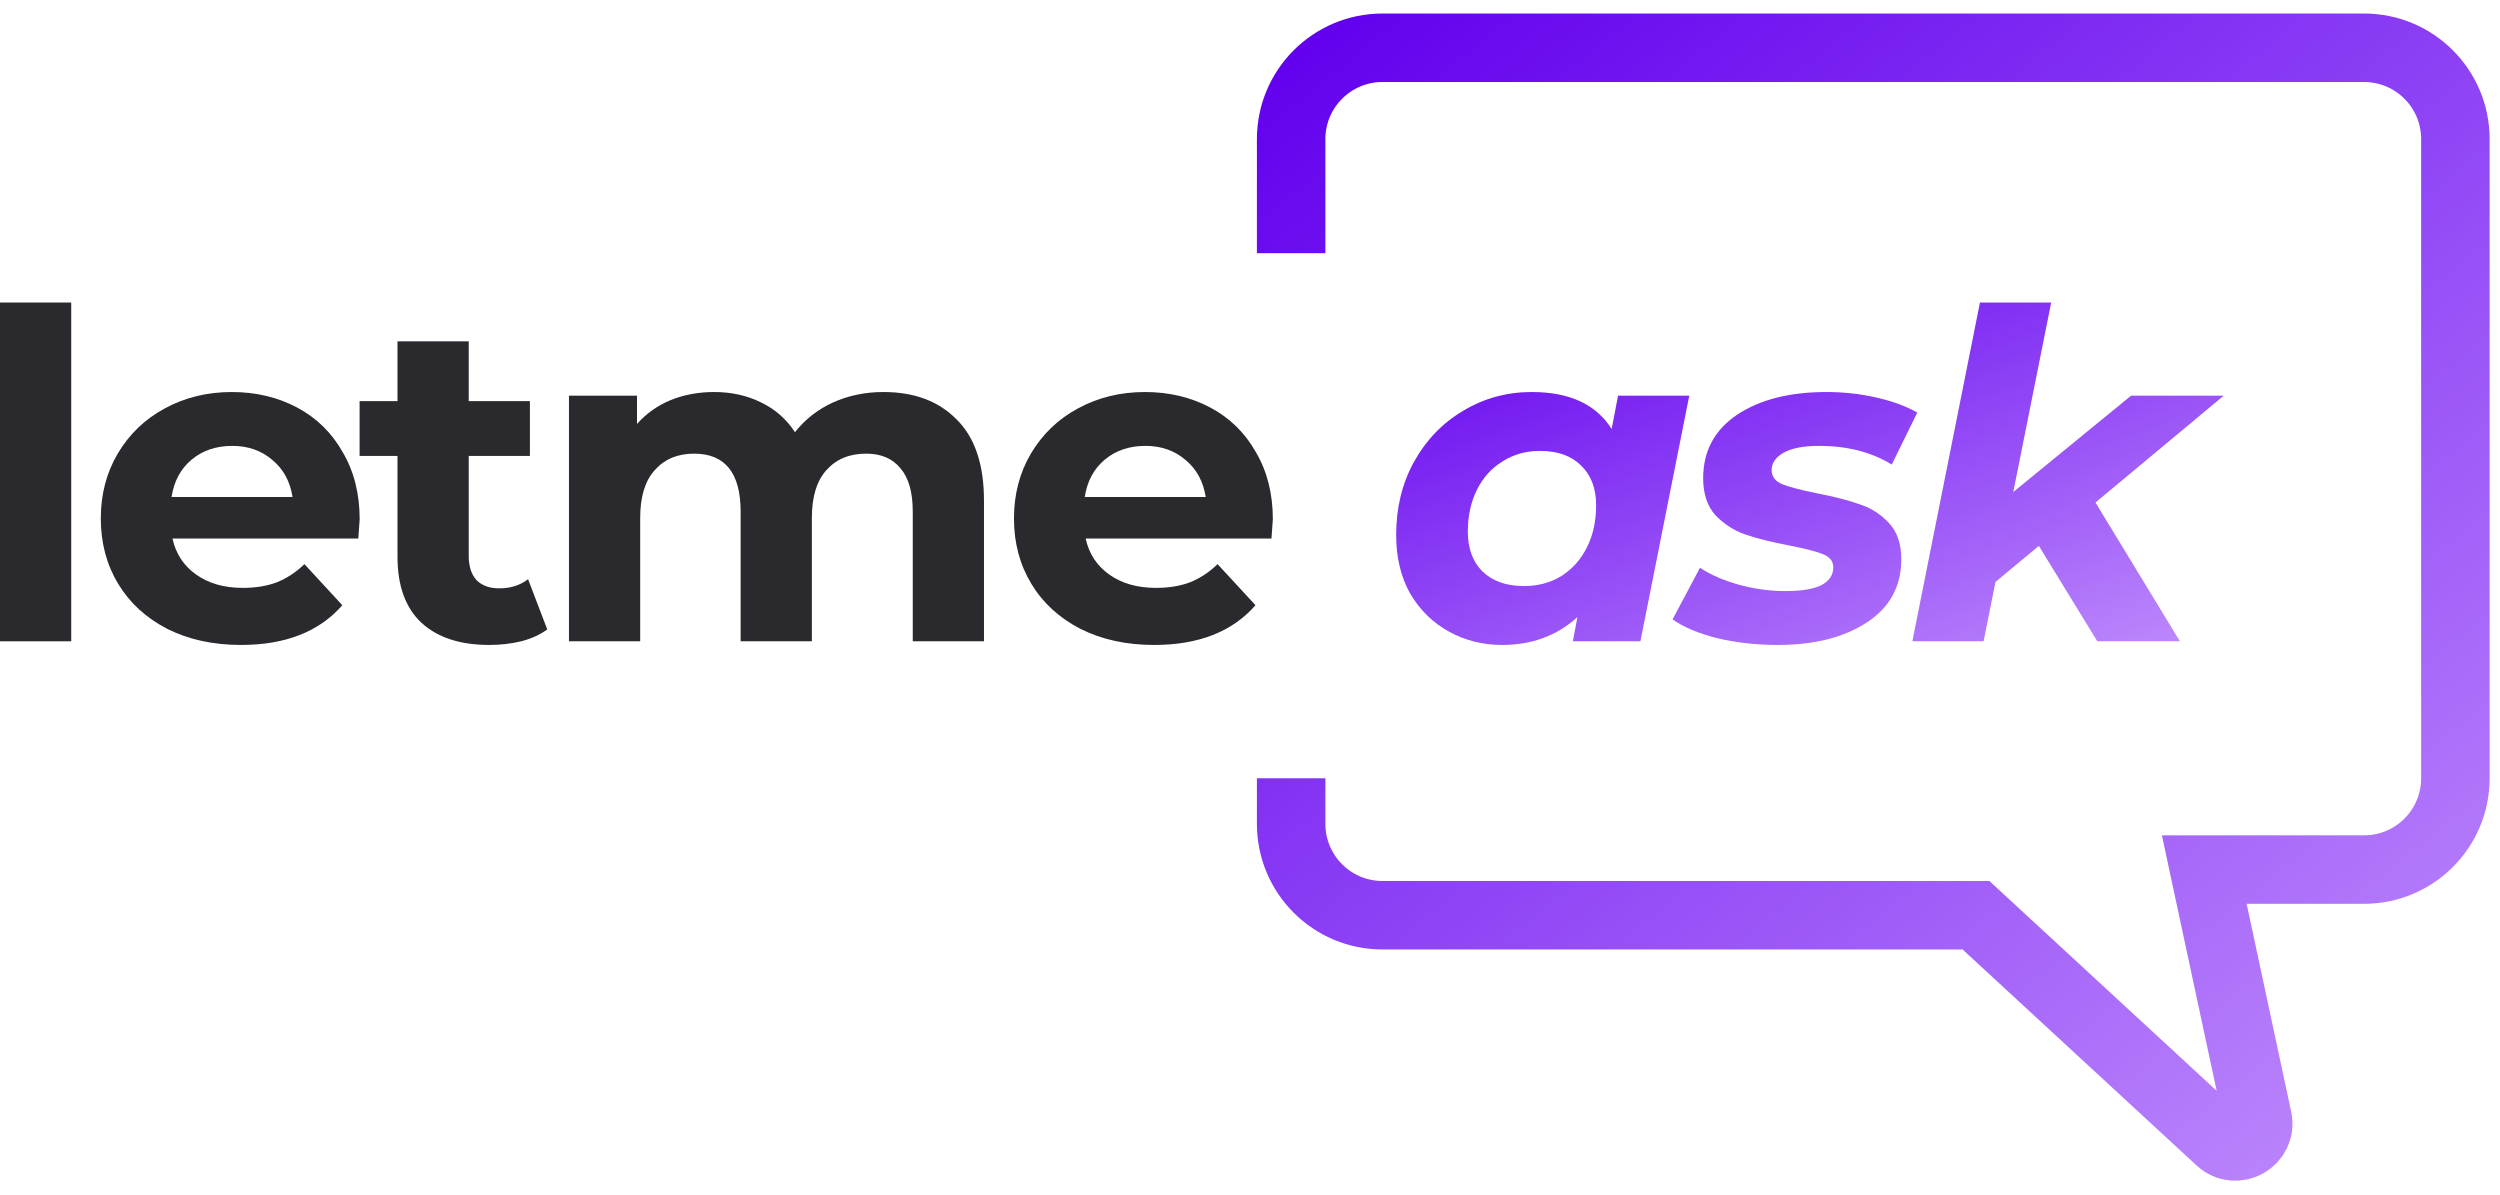
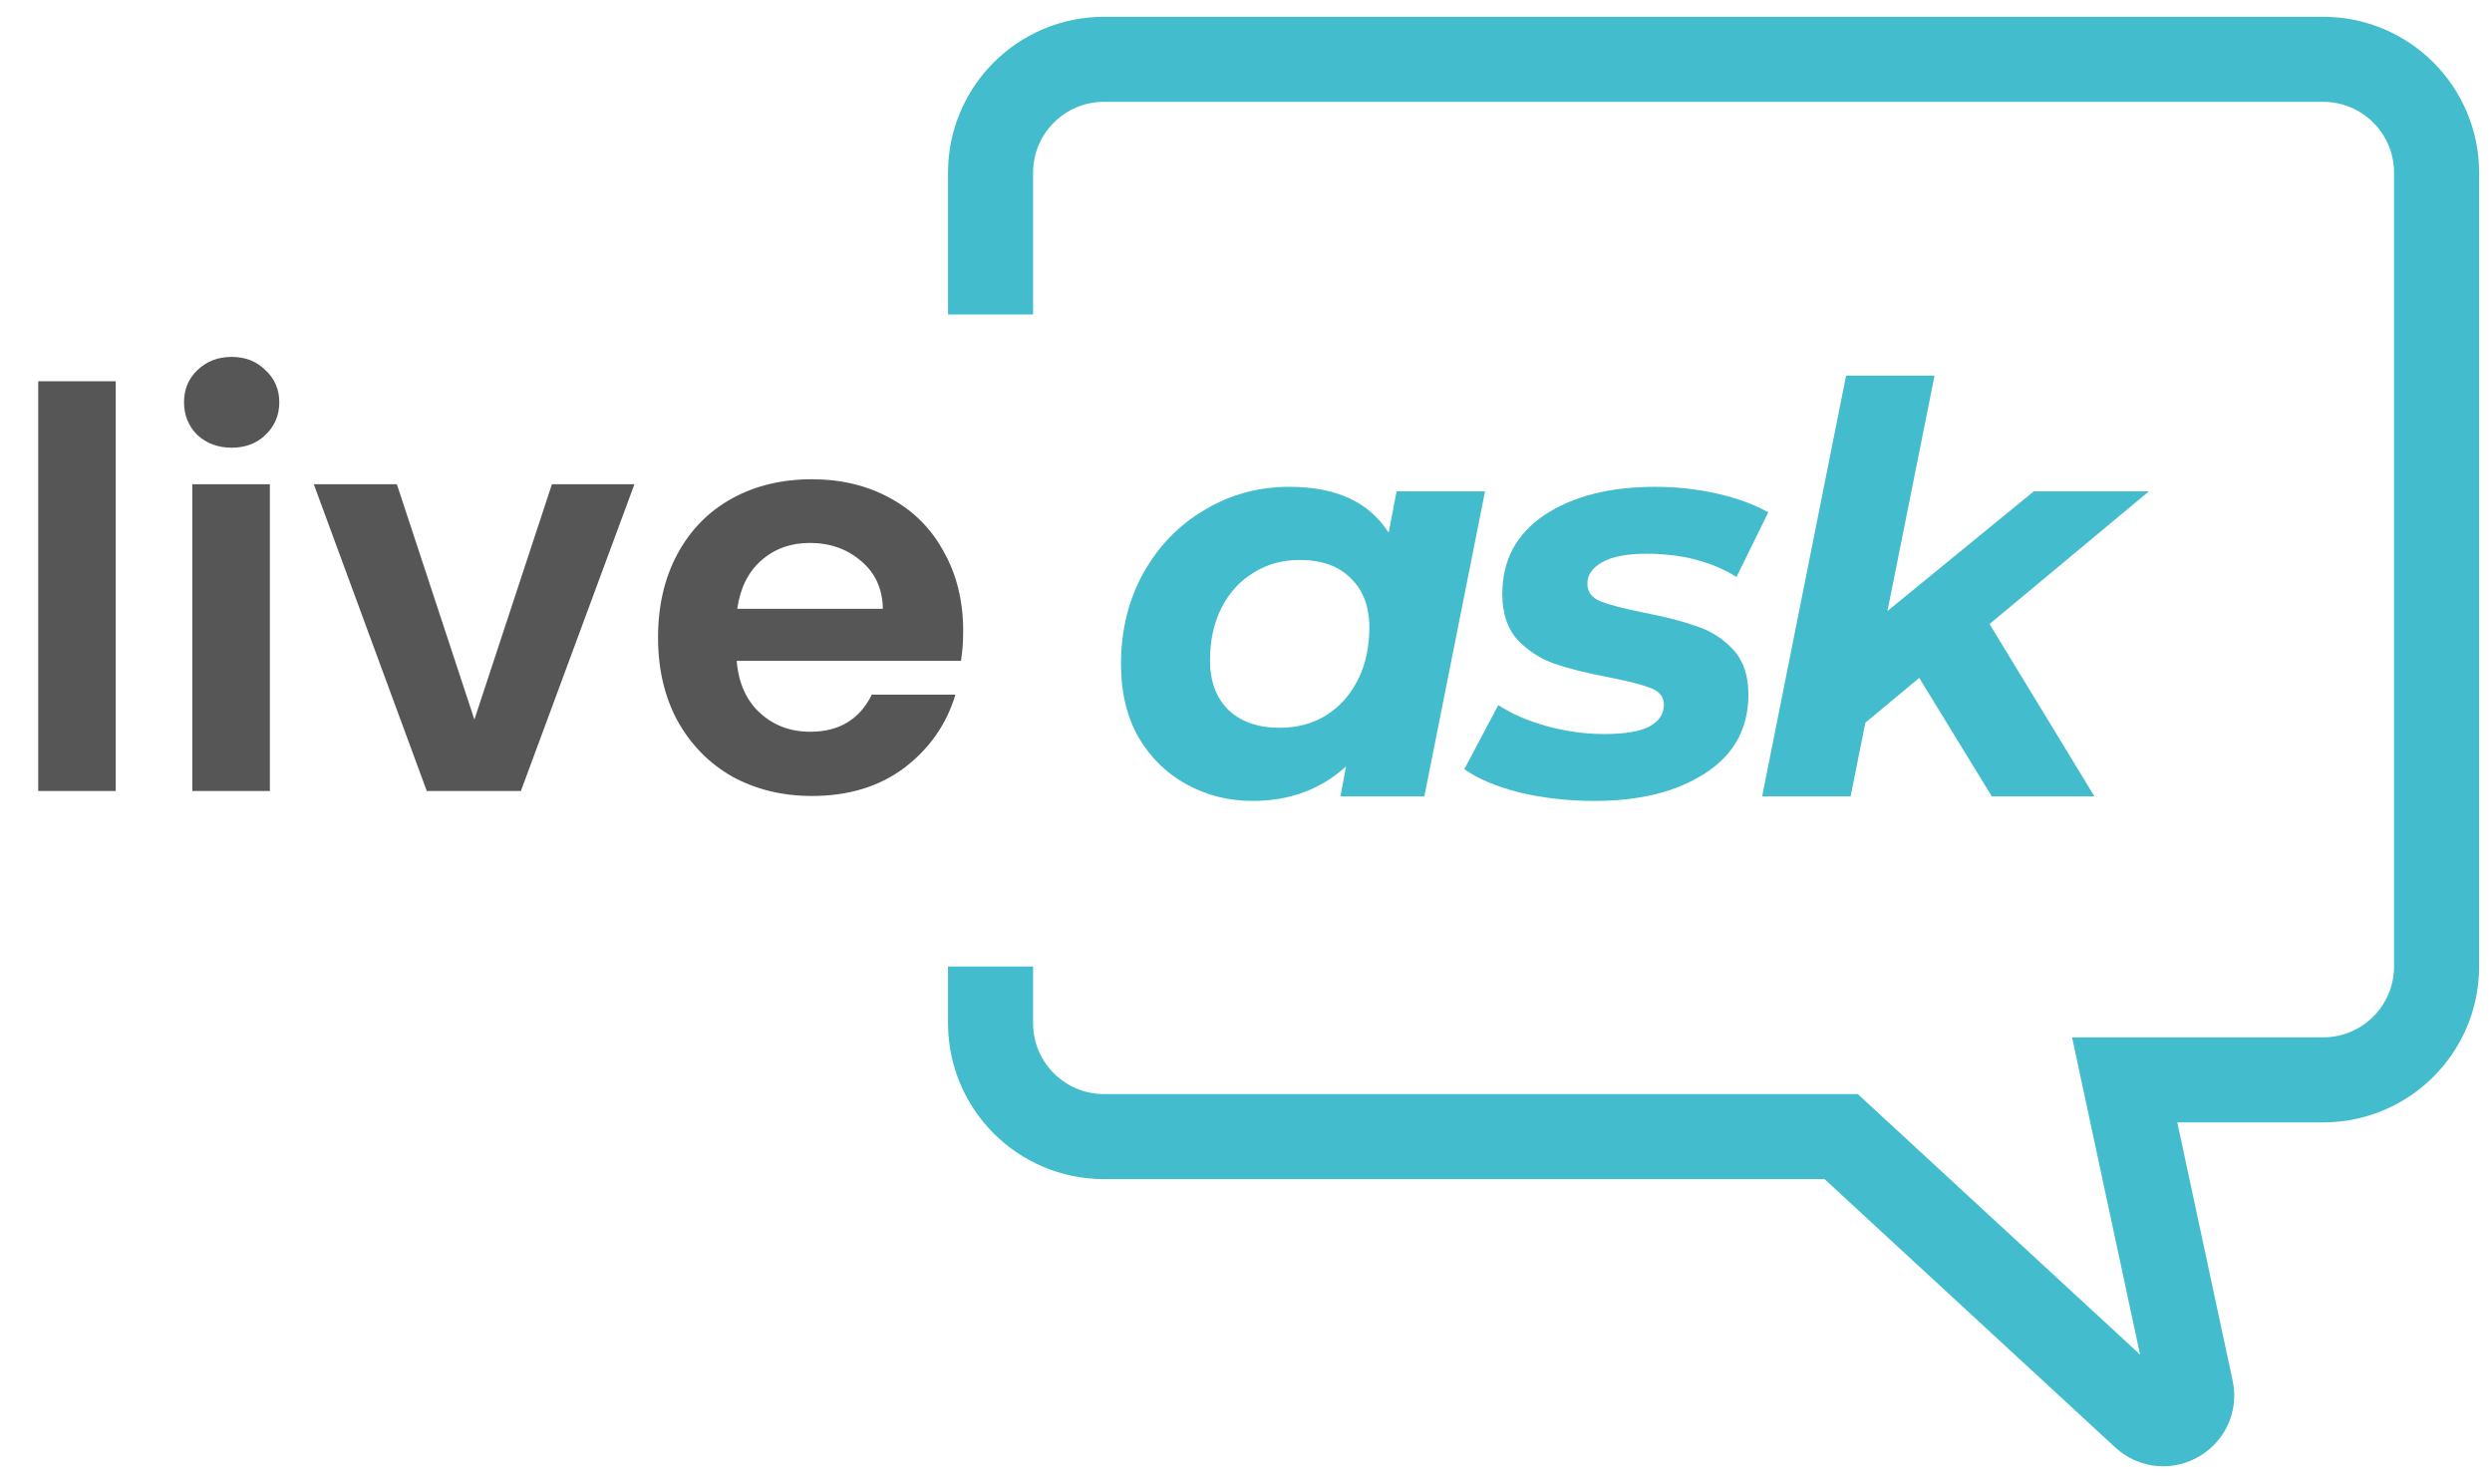
- <svg xmlns="http://www.w3.org/2000/svg" width="157" height="75" viewBox="0 0 157 75" fill="none">
-   <path d="M0 18.999H4.473V40.273H0V18.999Z" fill="#29292E" />
-   <path d="M22.587 32.618C22.587 32.675 22.558 33.077 22.501 33.822H10.832C11.042 34.778 11.539 35.533 12.323 36.087C13.106 36.642 14.081 36.919 15.247 36.919C16.05 36.919 16.757 36.804 17.369 36.575C18 36.326 18.583 35.944 19.118 35.428L21.498 38.008C20.045 39.671 17.923 40.503 15.133 40.503C13.393 40.503 11.854 40.168 10.516 39.499C9.178 38.811 8.146 37.865 7.42 36.661C6.693 35.457 6.33 34.09 6.33 32.561C6.33 31.051 6.684 29.694 7.391 28.489C8.117 27.266 9.102 26.32 10.344 25.651C11.606 24.963 13.011 24.619 14.559 24.619C16.069 24.619 17.436 24.944 18.659 25.593C19.883 26.243 20.838 27.18 21.526 28.403C22.234 29.608 22.587 31.012 22.587 32.618ZM14.588 28.002C13.575 28.002 12.724 28.289 12.036 28.862C11.348 29.436 10.927 30.219 10.774 31.213H18.372C18.22 30.238 17.799 29.464 17.111 28.891C16.423 28.298 15.582 28.002 14.588 28.002Z" fill="#29292E" />
-   <path d="M34.367 39.528C33.928 39.853 33.383 40.102 32.733 40.273C32.102 40.426 31.433 40.503 30.726 40.503C28.891 40.503 27.467 40.035 26.454 39.098C25.46 38.161 24.963 36.785 24.963 34.969V28.633H22.583V25.192H24.963V21.436H29.436V25.192H33.278V28.633H29.436V34.912C29.436 35.562 29.598 36.068 29.923 36.431C30.267 36.776 30.745 36.948 31.357 36.948C32.064 36.948 32.666 36.756 33.163 36.374L34.367 39.528Z" fill="#29292E" />
-   <path d="M55.486 24.619C57.417 24.619 58.946 25.192 60.074 26.339C61.221 27.467 61.794 29.168 61.794 31.443V40.273H57.321V32.131C57.321 30.907 57.063 29.999 56.547 29.407C56.05 28.795 55.333 28.489 54.397 28.489C53.345 28.489 52.514 28.833 51.902 29.522C51.291 30.191 50.985 31.194 50.985 32.532V40.273H46.512V32.131C46.512 29.703 45.537 28.489 43.587 28.489C42.555 28.489 41.733 28.833 41.122 29.522C40.51 30.191 40.204 31.194 40.204 32.532V40.273H35.731V24.848H40.003V26.626C40.577 25.976 41.275 25.479 42.096 25.135C42.938 24.791 43.855 24.619 44.849 24.619C45.938 24.619 46.923 24.838 47.802 25.278C48.681 25.699 49.389 26.32 49.924 27.142C50.555 26.339 51.348 25.718 52.304 25.278C53.279 24.838 54.339 24.619 55.486 24.619Z" fill="#29292E" />
-   <path d="M79.934 32.618C79.934 32.675 79.906 33.077 79.848 33.822H68.179C68.389 34.778 68.886 35.533 69.67 36.087C70.454 36.642 71.428 36.919 72.594 36.919C73.397 36.919 74.104 36.804 74.716 36.575C75.347 36.326 75.93 35.944 76.465 35.428L78.845 38.008C77.392 39.671 75.27 40.503 72.48 40.503C70.74 40.503 69.201 40.168 67.864 39.499C66.525 38.811 65.493 37.865 64.767 36.661C64.041 35.457 63.677 34.09 63.677 32.561C63.677 31.051 64.031 29.694 64.738 28.489C65.465 27.266 66.449 26.32 67.692 25.651C68.953 24.963 70.358 24.619 71.906 24.619C73.416 24.619 74.783 24.944 76.006 25.593C77.23 26.243 78.185 27.18 78.874 28.403C79.581 29.608 79.934 31.012 79.934 32.618ZM71.935 28.002C70.922 28.002 70.071 28.289 69.383 28.862C68.695 29.436 68.275 30.219 68.121 31.213H75.72C75.567 30.238 75.146 29.464 74.458 28.891C73.77 28.298 72.929 28.002 71.935 28.002Z" fill="#29292E" />
-   <path d="M106.086 24.848L103.018 40.273H98.775L99.061 38.754C97.781 39.92 96.204 40.503 94.331 40.503C93.126 40.503 92.018 40.226 91.005 39.671C89.992 39.117 89.179 38.324 88.567 37.292C87.975 36.24 87.679 35.007 87.679 33.593C87.679 31.892 88.051 30.363 88.797 29.006C89.561 27.629 90.594 26.559 91.894 25.794C93.193 25.011 94.627 24.619 96.194 24.619C98.564 24.619 100.237 25.393 101.212 26.941L101.613 24.848H106.086ZM95.707 36.804C96.586 36.804 97.37 36.594 98.058 36.173C98.746 35.734 99.281 35.132 99.664 34.367C100.046 33.602 100.237 32.723 100.237 31.729C100.237 30.678 99.922 29.846 99.291 29.235C98.679 28.623 97.819 28.317 96.71 28.317C95.831 28.317 95.047 28.537 94.359 28.977C93.671 29.397 93.136 29.99 92.754 30.754C92.371 31.519 92.18 32.398 92.18 33.392C92.18 34.444 92.486 35.275 93.098 35.887C93.728 36.498 94.598 36.804 95.707 36.804Z" fill="url(#paint0_linear)" />
-   <path d="M111.632 40.503C110.294 40.503 109.023 40.359 107.819 40.073C106.634 39.767 105.707 39.375 105.038 38.897L106.758 35.657C107.427 36.097 108.239 36.451 109.195 36.718C110.17 36.986 111.145 37.12 112.119 37.12C113.133 37.12 113.888 36.995 114.385 36.747C114.882 36.479 115.13 36.106 115.13 35.629C115.13 35.246 114.91 34.969 114.471 34.797C114.031 34.625 113.324 34.444 112.349 34.252C111.24 34.042 110.323 33.813 109.596 33.564C108.889 33.316 108.268 32.914 107.733 32.36C107.217 31.787 106.959 31.012 106.959 30.038C106.959 28.336 107.666 27.008 109.08 26.052C110.514 25.096 112.387 24.619 114.7 24.619C115.77 24.619 116.812 24.733 117.825 24.963C118.838 25.192 119.698 25.508 120.406 25.909L118.8 29.177C117.538 28.394 116.019 28.002 114.241 28.002C113.266 28.002 112.521 28.145 112.005 28.432C111.508 28.719 111.259 29.082 111.259 29.522C111.259 29.923 111.479 30.219 111.919 30.41C112.358 30.582 113.094 30.774 114.127 30.984C115.216 31.194 116.105 31.424 116.793 31.672C117.5 31.901 118.112 32.293 118.628 32.847C119.144 33.402 119.402 34.157 119.402 35.113C119.402 36.833 118.676 38.161 117.223 39.098C115.79 40.035 113.926 40.503 111.632 40.503Z" fill="url(#paint1_linear)" />
-   <path d="M131.595 31.557L136.899 40.273H131.71L128.04 34.281L125.316 36.546L124.57 40.273H120.097L124.341 18.999H128.814L126.434 30.898L133.831 24.848H139.652L131.595 31.557Z" fill="url(#paint2_linear)" />
-   <path d="M81.084 15.902V8.734C81.084 5.567 83.652 3 86.819 3H148.463C151.63 3 154.198 5.567 154.198 8.734V48.875C154.198 52.042 151.63 54.609 148.463 54.609H138.428L141.782 70.26C142.075 71.628 140.436 72.563 139.408 71.614L124.092 57.477H86.819C83.652 57.477 81.084 54.909 81.084 51.742V48.875" stroke="url(#paint3_linear)" stroke-width="4.301" />
-   <defs>
-     <linearGradient id="paint0_linear" x1="87.679" y1="18.999" x2="99.758" y2="53.111" gradientUnits="userSpaceOnUse">
-       <stop stop-color="#6200ee" />
-       <stop offset="1" stop-color="#bb86fc" />
-     </linearGradient>
-     <linearGradient id="paint1_linear" x1="87.679" y1="18.999" x2="99.758" y2="53.111" gradientUnits="userSpaceOnUse">
-       <stop stop-color="#6200ee" />
-       <stop offset="1" stop-color="#bb86fc" />
-     </linearGradient>
-     <linearGradient id="paint2_linear" x1="87.679" y1="18.999" x2="99.758" y2="53.111" gradientUnits="userSpaceOnUse">
-       <stop stop-color="#6200ee" />
-       <stop offset="1" stop-color="#bb86fc" />
-     </linearGradient>
-     <linearGradient id="paint3_linear" x1="81.084" y1="3" x2="141.295" y2="77.547" gradientUnits="userSpaceOnUse">
-       <stop stop-color="#6200ee" />
-       <stop offset="1" stop-color="#bb86fc" />
-     </linearGradient>
-   </defs>
+ <svg xmlns="http://www.w3.org/2000/svg" width="126" height="75" viewBox="0 0 126 75" fill="none">
+   <path d="M75.086 24.848L72.018 40.273H67.775L68.061 38.754C66.781 39.92 65.204 40.503 63.331 40.503C62.126 40.503 61.018 40.226 60.005 39.671C58.992 39.117 58.179 38.324 57.568 37.292C56.975 36.24 56.679 35.007 56.679 33.593C56.679 31.892 57.051 30.363 57.797 29.006C58.562 27.629 59.594 26.559 60.894 25.794C62.193 25.011 63.627 24.619 65.194 24.619C67.564 24.619 69.237 25.393 70.212 26.941L70.613 24.848H75.086ZM64.707 36.804C65.586 36.804 66.37 36.594 67.058 36.173C67.746 35.734 68.281 35.132 68.664 34.367C69.046 33.602 69.237 32.723 69.237 31.729C69.237 30.678 68.922 29.846 68.291 29.235C67.679 28.623 66.819 28.317 65.71 28.317C64.831 28.317 64.047 28.537 63.359 28.977C62.671 29.397 62.136 29.99 61.754 30.754C61.371 31.519 61.18 32.398 61.18 33.392C61.18 34.444 61.486 35.275 62.098 35.887C62.728 36.498 63.598 36.804 64.707 36.804Z" fill="#43BCCD" />
+   <path d="M80.632 40.503C79.294 40.503 78.023 40.359 76.819 40.073C75.634 39.767 74.707 39.375 74.038 38.897L75.758 35.657C76.427 36.097 77.239 36.451 78.195 36.718C79.17 36.986 80.145 37.12 81.119 37.12C82.133 37.12 82.888 36.995 83.385 36.747C83.882 36.479 84.13 36.106 84.13 35.629C84.13 35.246 83.91 34.969 83.471 34.797C83.031 34.625 82.324 34.444 81.349 34.252C80.24 34.042 79.323 33.813 78.596 33.564C77.889 33.316 77.268 32.914 76.733 32.36C76.217 31.787 75.959 31.012 75.959 30.038C75.959 28.336 76.666 27.008 78.08 26.052C79.514 25.096 81.387 24.619 83.7 24.619C84.77 24.619 85.812 24.733 86.825 24.963C87.838 25.192 88.698 25.508 89.406 25.909L87.8 29.177C86.538 28.394 85.019 28.002 83.241 28.002C82.266 28.002 81.521 28.145 81.005 28.432C80.508 28.719 80.259 29.082 80.259 29.522C80.259 29.923 80.479 30.219 80.919 30.41C81.358 30.582 82.094 30.774 83.127 30.984C84.216 31.194 85.105 31.424 85.793 31.672C86.5 31.901 87.112 32.293 87.628 32.847C88.144 33.402 88.402 34.157 88.402 35.113C88.402 36.833 87.676 38.161 86.223 39.098C84.79 40.035 82.926 40.503 80.632 40.503Z" fill="#43BCCD" />
+   <path d="M100.595 31.557L105.899 40.273H100.71L97.04 34.281L94.316 36.546L93.57 40.273H89.097L93.341 18.999H97.814L95.434 30.898L102.831 24.848H108.652L100.595 31.557Z" fill="#43BCCD" />
+   <path d="M50.084 15.902V8.734C50.084 5.567 52.652 3 55.819 3H117.463C120.63 3 123.198 5.567 123.198 8.734V48.875C123.198 52.042 120.63 54.609 117.463 54.609H107.428L110.782 70.26C111.075 71.628 109.436 72.563 108.408 71.614L93.092 57.477H55.819C52.652 57.477 50.084 54.909 50.084 51.742V48.875" stroke="#43BCCD" stroke-width="4.301" />
+   <path d="M5.852 19.28V40H1.932V19.28H5.852ZM11.713 22.64C11.022 22.64 10.444 22.425 9.977 21.996C9.529 21.548 9.305 20.997 9.305 20.344C9.305 19.691 9.529 19.149 9.977 18.72C10.444 18.272 11.022 18.048 11.713 18.048C12.404 18.048 12.973 18.272 13.421 18.72C13.888 19.149 14.121 19.691 14.121 20.344C14.121 20.997 13.888 21.548 13.421 21.996C12.973 22.425 12.404 22.64 11.713 22.64ZM13.645 24.488V40H9.725V24.488H13.645ZM23.986 36.388L27.906 24.488H32.078L26.338 40H21.578L15.866 24.488H20.066L23.986 36.388ZM48.7 31.908C48.7 32.468 48.662 32.972 48.588 33.42H37.248C37.341 34.54 37.733 35.417 38.424 36.052C39.114 36.687 39.964 37.004 40.972 37.004C42.428 37.004 43.464 36.379 44.08 35.128H48.308C47.86 36.621 47.001 37.853 45.732 38.824C44.462 39.776 42.904 40.252 41.056 40.252C39.562 40.252 38.218 39.925 37.024 39.272C35.848 38.6 34.924 37.657 34.252 36.444C33.598 35.231 33.272 33.831 33.272 32.244C33.272 30.639 33.598 29.229 34.252 28.016C34.905 26.803 35.82 25.869 36.996 25.216C38.172 24.563 39.525 24.236 41.056 24.236C42.53 24.236 43.846 24.553 45.004 25.188C46.18 25.823 47.085 26.728 47.72 27.904C48.373 29.061 48.7 30.396 48.7 31.908ZM44.64 30.788C44.621 29.78 44.257 28.977 43.548 28.38C42.838 27.764 41.97 27.456 40.944 27.456C39.973 27.456 39.152 27.755 38.48 28.352C37.826 28.931 37.425 29.743 37.276 30.788H44.64Z" fill="#565656" />
</svg>
